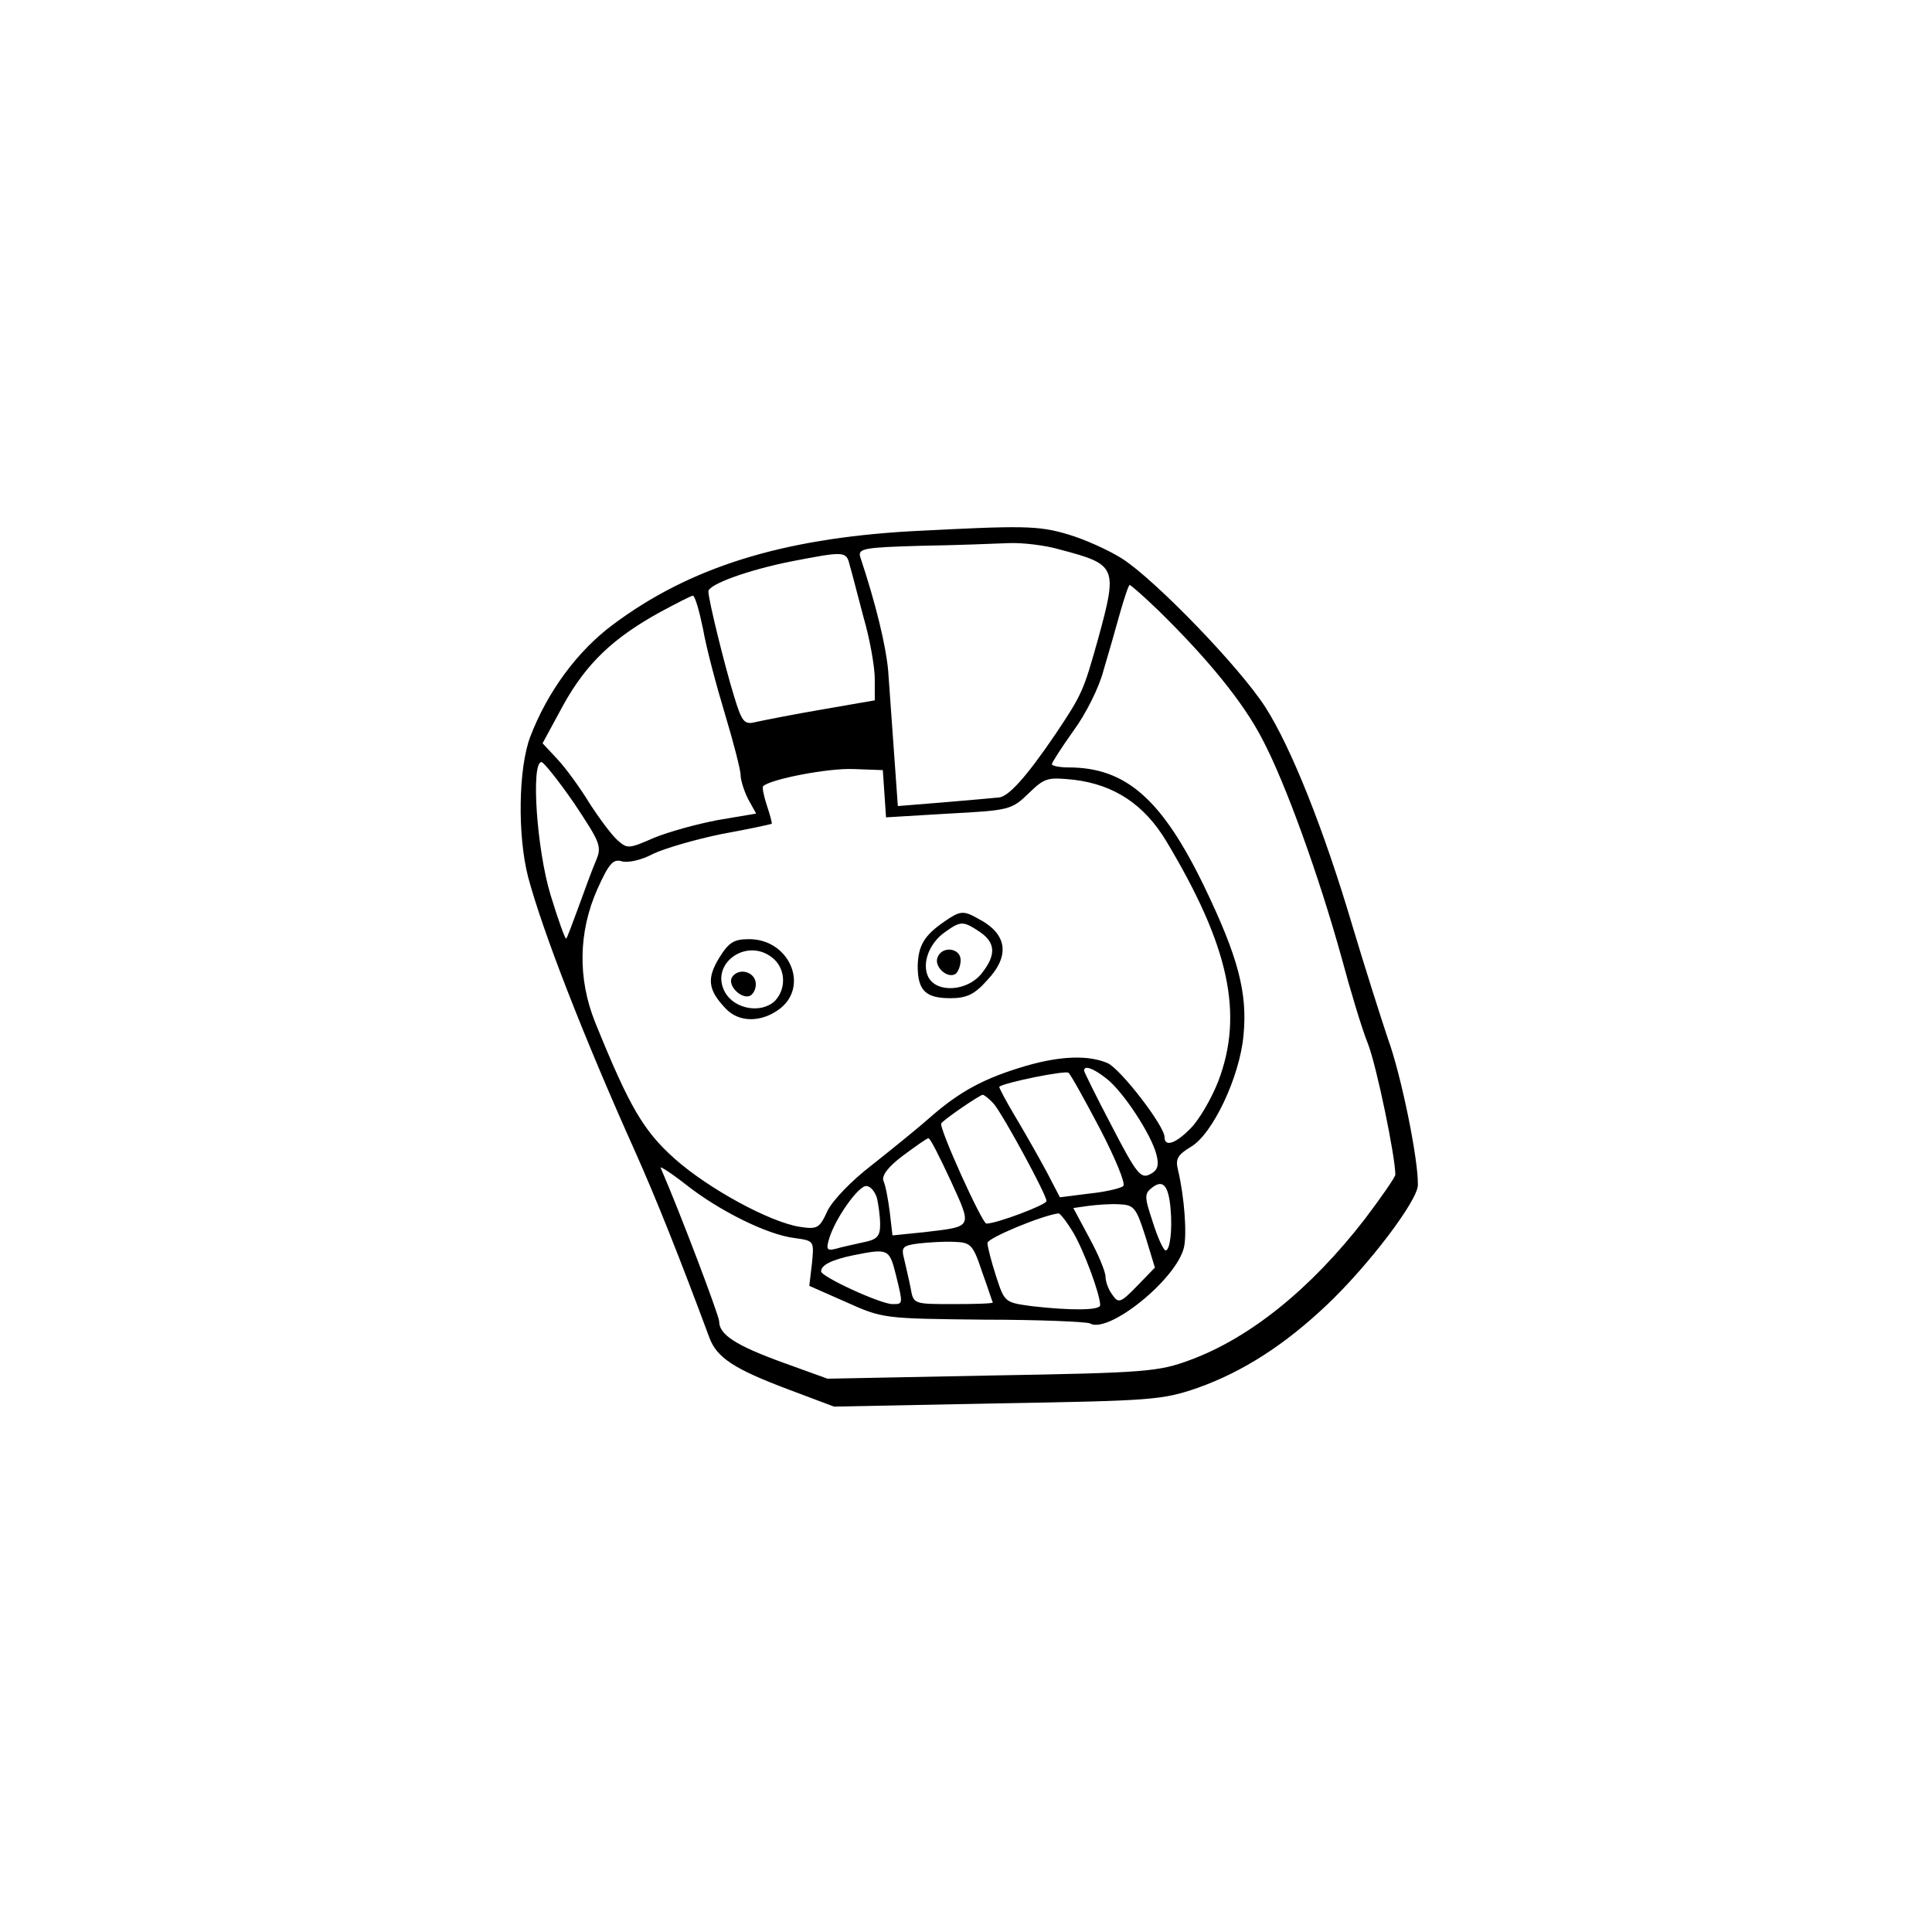
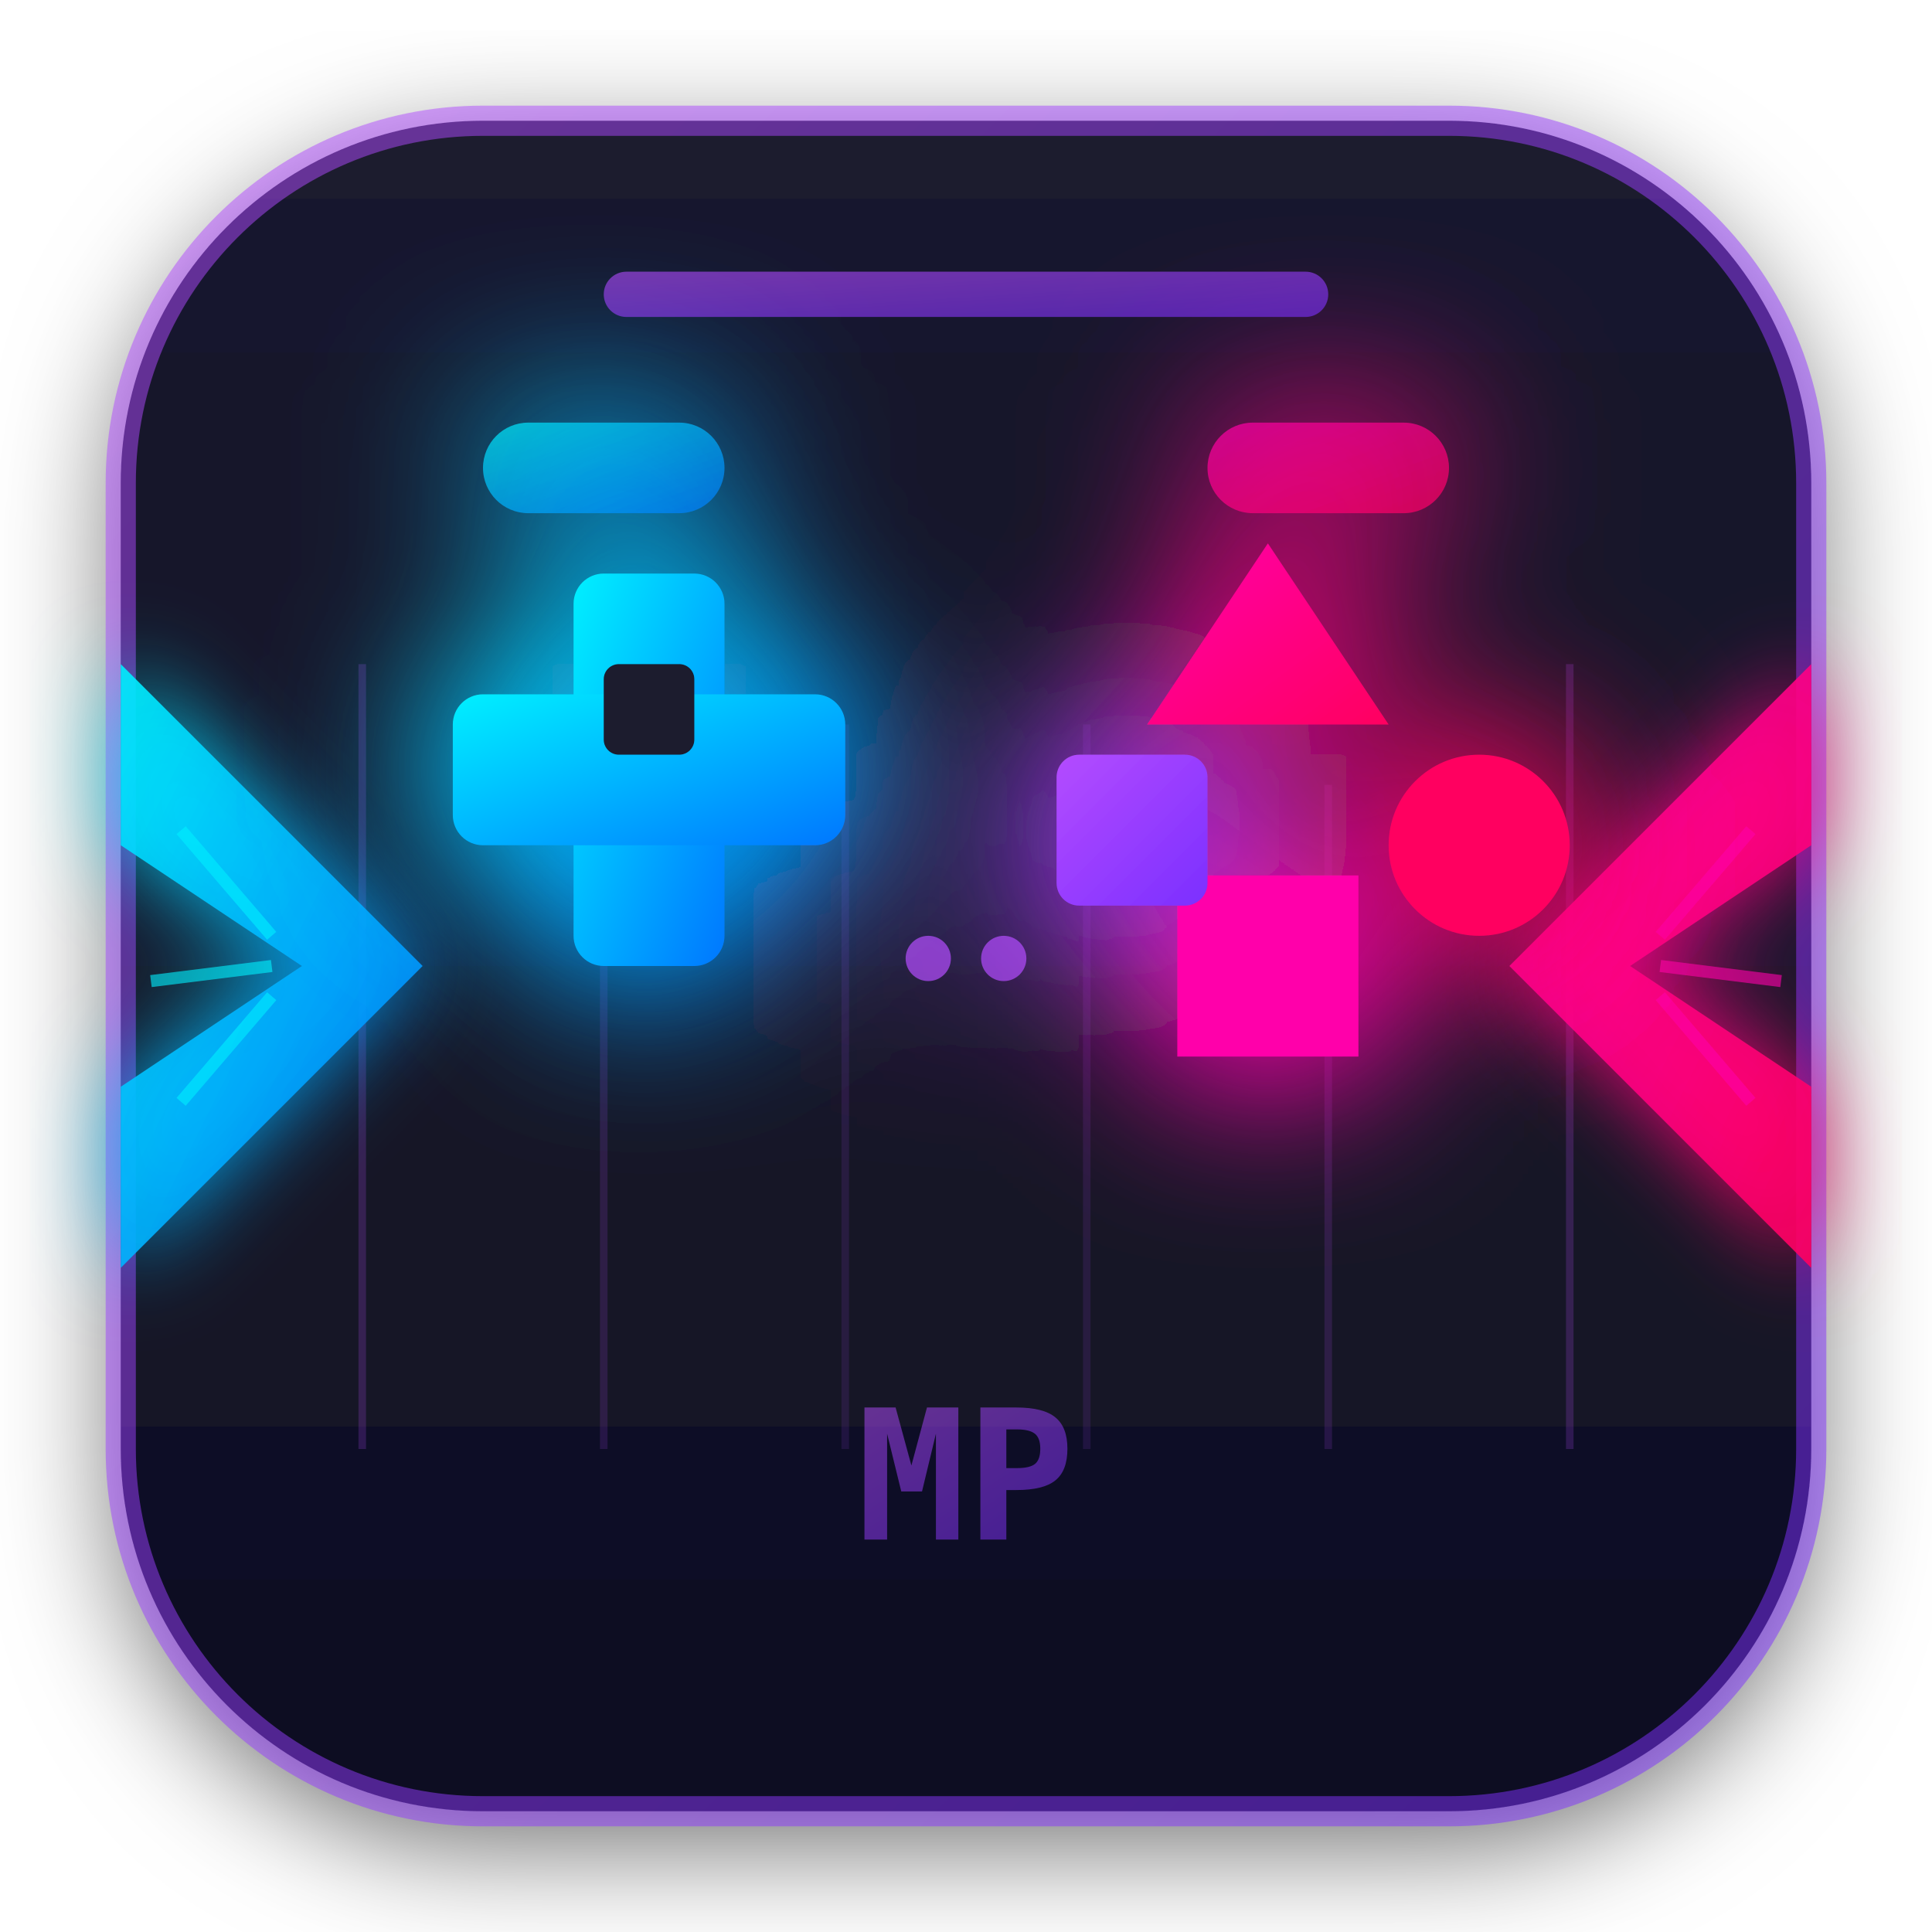
- <svg xmlns="http://www.w3.org/2000/svg" version="1.0" width="360pt" height="360pt" viewBox="0 0 360 360" preserveAspectRatio="xMidYMid meet">
-   <g transform="translate(0,360) scale(0.1,-0.1)" fill="#000000" stroke="none">
-     <path d="M1695 2610 c-239 -14 -410 -67 -553 -174 -66 -49 -122 -125 -154 -209 -22 -58 -24 -183 -4 -261 27 -101 103 -297 200 -513 38 -85 82 -195 138 -346 14 -37 46 -58 147 -96 l85 -32 304 6 c289 5 307 6 374 29 84 30 162 80 241 155 77 73 169 194 169 223 1 47 -31 205 -56 273 -13 39 -43 133 -66 210 -53 179 -114 332 -162 407 -48 75 -206 238 -267 277 -25 16 -70 36 -100 45 -57 17 -84 17 -296 6z m280 -34 c106 -28 108 -32 71 -167 -27 -96 -29 -102 -80 -178 -53 -78 -87 -116 -105 -117 -9 -1 -55 -5 -102 -9 l-86 -7 -7 98 c-4 55 -9 124 -11 154 -4 46 -23 125 -52 212 -5 16 7 18 113 21 66 1 139 4 164 5 25 1 68 -4 95 -12z m-392 -28 c4 -13 15 -57 26 -98 12 -41 21 -93 21 -115 l0 -40 -98 -17 c-53 -9 -108 -20 -122 -23 -23 -6 -27 -2 -42 47 -17 55 -48 180 -48 196 0 13 74 40 155 56 98 19 102 19 108 -6z m575 -85 c92 -90 159 -172 194 -240 43 -81 106 -256 148 -408 16 -60 38 -133 49 -160 16 -41 51 -210 51 -244 0 -4 -26 -42 -58 -84 -100 -129 -213 -220 -324 -261 -59 -22 -82 -24 -369 -29 l-307 -6 -83 30 c-88 32 -119 52 -119 77 0 10 -72 201 -109 286 -2 4 20 -10 48 -32 61 -48 151 -93 202 -99 36 -5 36 -5 32 -47 l-5 -42 68 -30 c69 -31 70 -31 258 -33 103 0 192 -4 197 -7 34 -20 160 81 175 141 6 25 1 95 -11 145 -5 20 -1 28 24 43 41 24 91 131 98 207 8 80 -10 147 -73 278 -79 163 -146 222 -253 222 -17 0 -31 3 -31 6 0 3 18 31 40 62 23 31 48 81 56 112 9 30 23 79 31 108 8 28 16 52 18 52 2 0 26 -21 53 -47z m-848 -35 c6 -35 25 -106 41 -159 16 -53 29 -104 29 -113 0 -9 6 -29 14 -45 l15 -27 -71 -12 c-38 -7 -92 -22 -119 -33 -48 -21 -50 -21 -69 -4 -11 10 -34 41 -52 69 -17 28 -44 65 -59 81 l-28 30 39 72 c43 77 92 124 181 173 30 16 57 30 60 30 4 0 12 -28 19 -62z m-240 -325 c49 -74 52 -80 40 -108 -7 -16 -21 -55 -32 -85 -11 -30 -21 -57 -23 -59 -2 -1 -15 35 -29 81 -26 85 -37 248 -17 248 4 0 32 -35 61 -77z m578 18 l3 -44 117 7 c113 6 117 7 149 38 30 29 35 30 84 25 75 -9 131 -46 172 -114 117 -195 145 -322 97 -448 -13 -33 -36 -72 -51 -87 -28 -29 -49 -36 -49 -17 0 21 -81 126 -106 138 -35 15 -86 14 -152 -5 -78 -23 -123 -47 -180 -97 -26 -23 -76 -63 -110 -90 -35 -27 -70 -63 -80 -83 -15 -33 -19 -35 -52 -30 -56 9 -170 71 -233 127 -58 52 -84 96 -148 254 -33 82 -31 169 4 248 22 49 30 57 46 52 11 -3 36 2 58 14 21 10 79 27 128 37 50 9 91 18 93 19 1 1 -3 16 -9 34 -6 18 -9 34 -7 36 13 13 121 34 168 32 l55 -2 3 -44z m402 -625 c28 -54 48 -102 43 -106 -4 -4 -33 -11 -63 -14 l-55 -7 -25 48 c-14 26 -40 72 -58 102 -18 30 -31 55 -30 56 10 8 124 31 129 26 4 -3 30 -50 59 -105z m12 94 c31 -24 84 -105 93 -142 5 -20 2 -29 -12 -36 -17 -9 -25 0 -71 89 -29 55 -52 102 -52 104 0 11 18 4 42 -15z m-210 -47 c18 -22 98 -169 98 -181 0 -7 -93 -42 -112 -42 -8 0 -90 181 -84 187 10 11 71 52 77 53 3 0 13 -8 21 -17z m-81 -142 c41 -90 43 -86 -49 -97 l-59 -6 -5 43 c-3 24 -8 51 -12 59 -3 10 9 26 37 47 23 17 44 32 47 32 3 1 21 -35 41 -78z m410 -51 c4 -42 -1 -80 -9 -80 -4 0 -15 24 -24 53 -16 48 -16 53 0 65 19 14 29 3 33 -38z m-547 18 c3 -13 6 -35 6 -50 0 -22 -6 -28 -32 -33 -18 -4 -41 -9 -51 -12 -16 -4 -18 -1 -12 19 11 37 54 98 69 98 8 0 16 -10 20 -22z m500 -71 l18 -59 -33 -34 c-31 -32 -35 -33 -46 -17 -7 9 -13 24 -13 34 0 9 -13 41 -30 72 l-30 56 28 4 c15 2 41 4 57 3 28 -1 32 -6 49 -59z m-134 6 c20 -34 50 -115 50 -135 0 -10 -56 -10 -126 -2 -52 7 -52 7 -68 56 -9 28 -16 55 -16 62 0 9 101 51 132 55 3 1 16 -16 28 -36z m-170 -73 c11 -30 19 -56 20 -57 0 -2 -33 -3 -74 -3 -73 0 -74 0 -79 29 -3 16 -9 40 -12 54 -6 23 -4 26 27 30 18 2 48 4 66 3 31 -1 35 -5 52 -56z m-161 -4 c14 -57 14 -56 -6 -56 -22 0 -133 51 -133 61 0 12 21 22 60 30 65 13 67 12 79 -35z" />
-     <path d="M1760 1883 c-38 -26 -49 -45 -50 -83 0 -46 15 -60 61 -60 30 0 45 7 68 33 44 46 38 87 -16 115 -28 16 -34 15 -63 -5z m65 -19 c30 -20 32 -43 4 -78 -26 -33 -83 -37 -99 -7 -13 25 1 64 32 85 28 20 33 20 63 0z" />
-     <path d="M1747 1816 c-7 -17 18 -40 33 -31 5 3 10 15 10 26 0 23 -35 27 -43 5z" />
-     <path d="M1340 1815 c-23 -38 -21 -59 11 -93 25 -28 68 -28 103 -1 54 43 16 129 -58 129 -29 0 -38 -6 -56 -35z m102 -2 c22 -20 23 -56 2 -78 -25 -24 -75 -16 -93 16 -30 54 43 105 91 62z" />
-     <path d="M1364 1779 c-10 -17 23 -46 37 -32 7 7 9 19 6 27 -7 18 -33 21 -43 5z" />
+ <svg xmlns="http://www.w3.org/2000/svg" viewBox="0 0 128 128" fill="none">
+   <defs>
+     <linearGradient id="cyanGrad" x1="0" y1="0" x2="1" y2="1">
+       <stop offset="0%" stop-color="#00F0FF" />
+       <stop offset="100%" stop-color="#0077FF" />
+     </linearGradient>
+     <linearGradient id="magentaGrad" x1="0" y1="0" x2="1" y2="1">
+       <stop offset="0%" stop-color="#FF00AA" />
+       <stop offset="100%" stop-color="#FF0060" />
+     </linearGradient>
+     <linearGradient id="bodyGrad" x1="0" y1="0" x2="0" y2="1">
+       <stop offset="0%" stop-color="#1A1A2E" />
+       <stop offset="100%" stop-color="#0F0F23" />
+     </linearGradient>
+     <linearGradient id="purpleGrad" x1="0" y1="0" x2="1" y2="1">
+       <stop offset="0%" stop-color="#B44CFF" />
+       <stop offset="100%" stop-color="#7B2FFF" />
+     </linearGradient>
+     <filter id="glow" x="-30%" y="-30%" width="160%" height="160%">
+       <feGaussianBlur stdDeviation="3" result="blur" />
+       <feMerge>
+         <feMergeNode in="blur" />
+         <feMergeNode in="SourceGraphic" />
+       </feMerge>
+     </filter>
+     <filter id="glowStrong" x="-50%" y="-50%" width="200%" height="200%">
+       <feGaussianBlur stdDeviation="6" result="blur" />
+       <feMerge>
+         <feMergeNode in="blur" />
+         <feMergeNode in="blur" />
+         <feMergeNode in="SourceGraphic" />
+       </feMerge>
+     </filter>
+     <filter id="shadow" x="-10%" y="-10%" width="130%" height="130%">
+       <feDropShadow dx="0" dy="2" stdDeviation="4" flood-color="#000" flood-opacity="0.6" />
+     </filter>
+   </defs>
+   <rect x="8" y="8" width="112" height="112" rx="24" ry="24" fill="url(#bodyGrad)" filter="url(#shadow)" />
+   <rect x="8" y="8" width="112" height="112" rx="24" ry="24" stroke="url(#purpleGrad)" stroke-width="2" opacity="0.5" />
+   <line x1="24" y1="96" x2="24" y2="44" stroke="#B44CFF" stroke-width="0.5" opacity="0.2" />
+   <line x1="40" y1="96" x2="40" y2="52" stroke="#B44CFF" stroke-width="0.5" opacity="0.15" />
+   <line x1="56" y1="96" x2="56" y2="48" stroke="#B44CFF" stroke-width="0.5" opacity="0.12" />
+   <line x1="72" y1="96" x2="72" y2="48" stroke="#B44CFF" stroke-width="0.5" opacity="0.12" />
+   <line x1="88" y1="96" x2="88" y2="52" stroke="#B44CFF" stroke-width="0.5" opacity="0.15" />
+   <line x1="104" y1="96" x2="104" y2="44" stroke="#B44CFF" stroke-width="0.5" opacity="0.2" />
+   <g filter="url(#glow)">
+     <path d="M28 64 L8 44 L8 56 L20 64 L8 72 L8 84 Z" fill="url(#cyanGrad)" opacity="0.9" />
+     <line x1="12" y1="55" x2="18" y2="62" stroke="#00F0FF" stroke-width="0.8" opacity="0.6" />
+     <line x1="10" y1="65" x2="18" y2="64" stroke="#00F0FF" stroke-width="0.8" opacity="0.6" />
+     <line x1="12" y1="73" x2="18" y2="66" stroke="#00F0FF" stroke-width="0.8" opacity="0.6" />
  </g>
+   <g filter="url(#glow)">
+     <path d="M100 64 L120 44 L120 56 L108 64 L120 72 L120 84 Z" fill="url(#magentaGrad)" opacity="0.9" />
+     <line x1="116" y1="55" x2="110" y2="62" stroke="#FF00AA" stroke-width="0.8" opacity="0.6" />
+     <line x1="118" y1="65" x2="110" y2="64" stroke="#FF00AA" stroke-width="0.8" opacity="0.6" />
+     <line x1="116" y1="73" x2="110" y2="66" stroke="#FF00AA" stroke-width="0.8" opacity="0.6" />
+   </g>
+   <g filter="url(#glowStrong)">
+     <rect x="38" y="38" width="10" height="26" rx="2" fill="url(#cyanGrad)" />
+     <rect x="30" y="46" width="26" height="10" rx="2" fill="url(#cyanGrad)" />
+     <rect x="40" y="44" width="6" height="6" rx="1" fill="#1A1A2E" />
+     <polygon points="84,36 92,48 76,48" fill="url(#magentaGrad)" />
+     <circle cx="98" cy="56" r="6" fill="#FF0060" />
+     <polygon points="78,58 90,58 90,70 78,70" fill="#FF00AA" />
+     <rect x="70" y="50" width="10" height="10" rx="1.5" fill="url(#purpleGrad)" />
+     <rect x="60" y="62" width="3" height="3" rx="1.5" fill="#B44CFF" opacity="0.7" />
+     <rect x="65" y="62" width="3" height="3" rx="1.5" fill="#B44CFF" opacity="0.7" />
+     <rect x="32" y="28" width="16" height="6" rx="3" fill="url(#cyanGrad)" opacity="0.7" />
+     <rect x="80" y="28" width="16" height="6" rx="3" fill="url(#magentaGrad)" opacity="0.7" />
+   </g>
+   <rect x="40" y="18" width="48" height="3" rx="1.5" fill="url(#purpleGrad)" opacity="0.6" />
+   <text x="64" y="102" text-anchor="middle" font-family="monospace" font-size="12" font-weight="bold" fill="url(#purpleGrad)" opacity="0.5">MP</text>
</svg>
